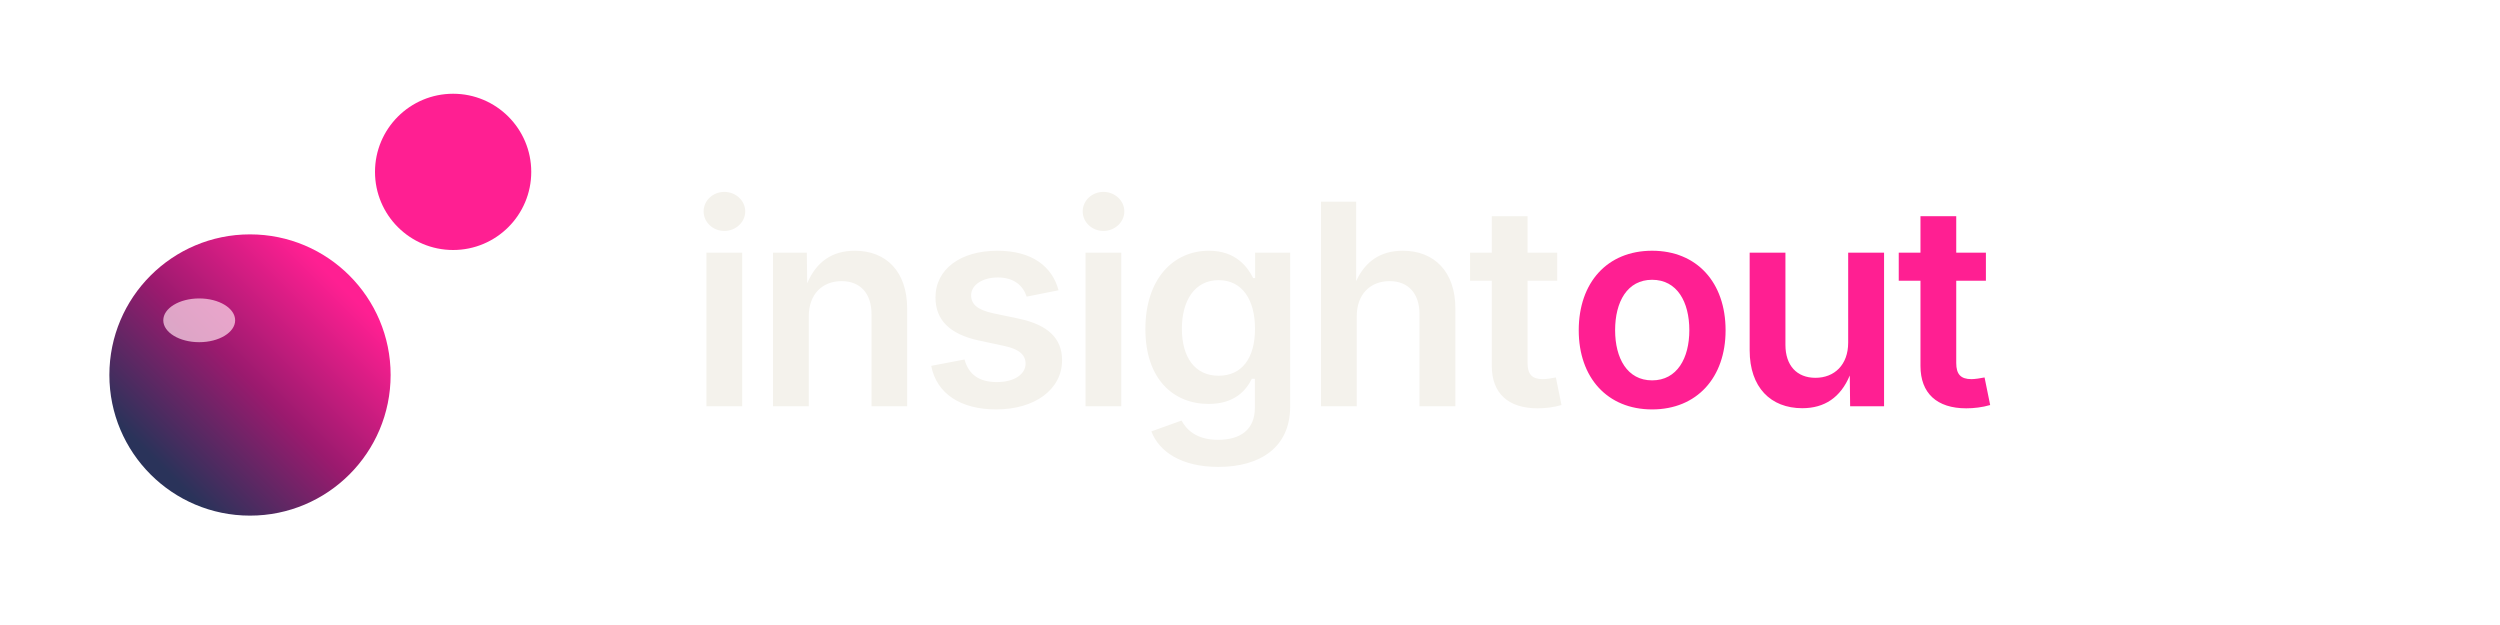
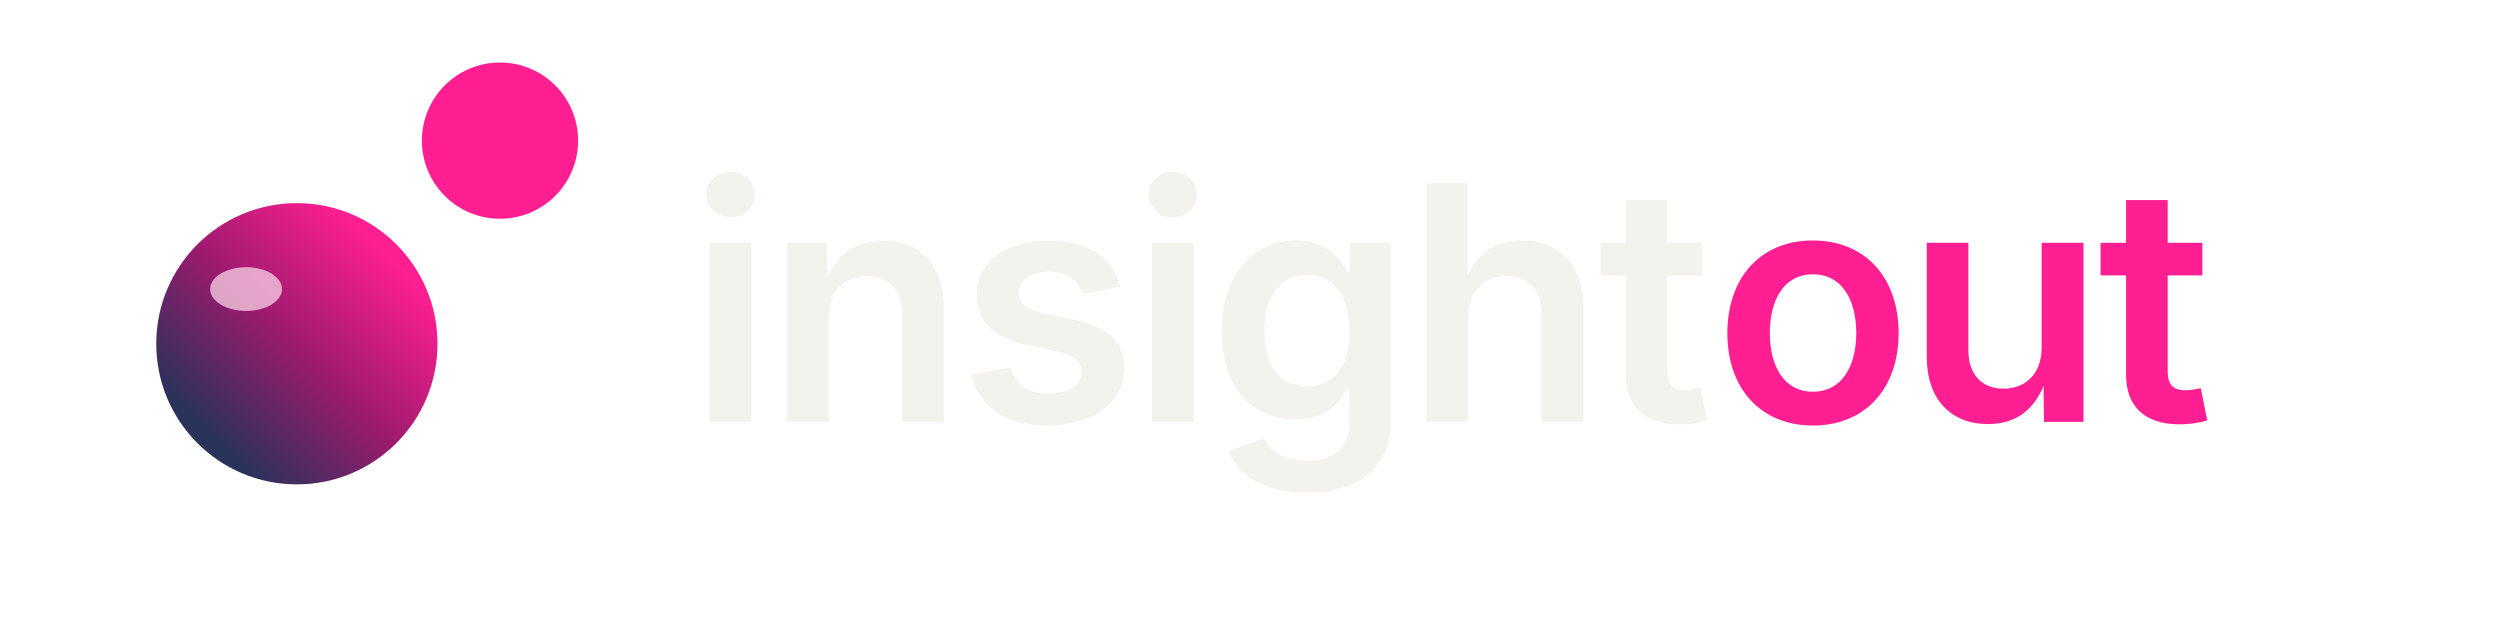
<svg xmlns="http://www.w3.org/2000/svg" viewBox="0 0 320 80" role="img" aria-label="Insight Out">
  <defs>
    <linearGradient id="io-orb-d" x1="18%" y1="82%" x2="82%" y2="18%">
      <stop offset="0%" stop-color="#2A335A" />
      <stop offset="48%" stop-color="#9A1A6E" />
      <stop offset="100%" stop-color="#FF1F92" />
    </linearGradient>
  </defs>
-   <g transform="translate(8,8)">
+   <g transform="translate(14,4)">
    <circle cx="24" cy="40" r="18" fill="url(#io-orb-d)" />
    <ellipse cx="17.5" cy="33" rx="4.6" ry="2.8" fill="#FFE0EE" opacity="0.7" />
    <circle cx="50" cy="14" r="10" fill="#FF1F92" />
  </g>
-   <g font-family="Geist, Inter, ui-sans-serif, system-ui, -apple-system, 'Helvetica Neue', Arial, sans-serif" font-weight="600" font-size="36" letter-spacing="-0.025em">
-     <text x="88" y="52" fill="#F4F2EC">insight<tspan fill="#FF1F92">out</tspan>
+   <g font-family="Pretendard, Geist, Inter, ui-sans-serif, system-ui, -apple-system, 'Helvetica Neue', Arial, sans-serif" font-weight="600" font-size="42" letter-spacing="-0.025em">
+     <text x="88" y="54" fill="#F4F2EC">insight<tspan fill="#FF1F92">out</tspan>
    </text>
  </g>
</svg>
